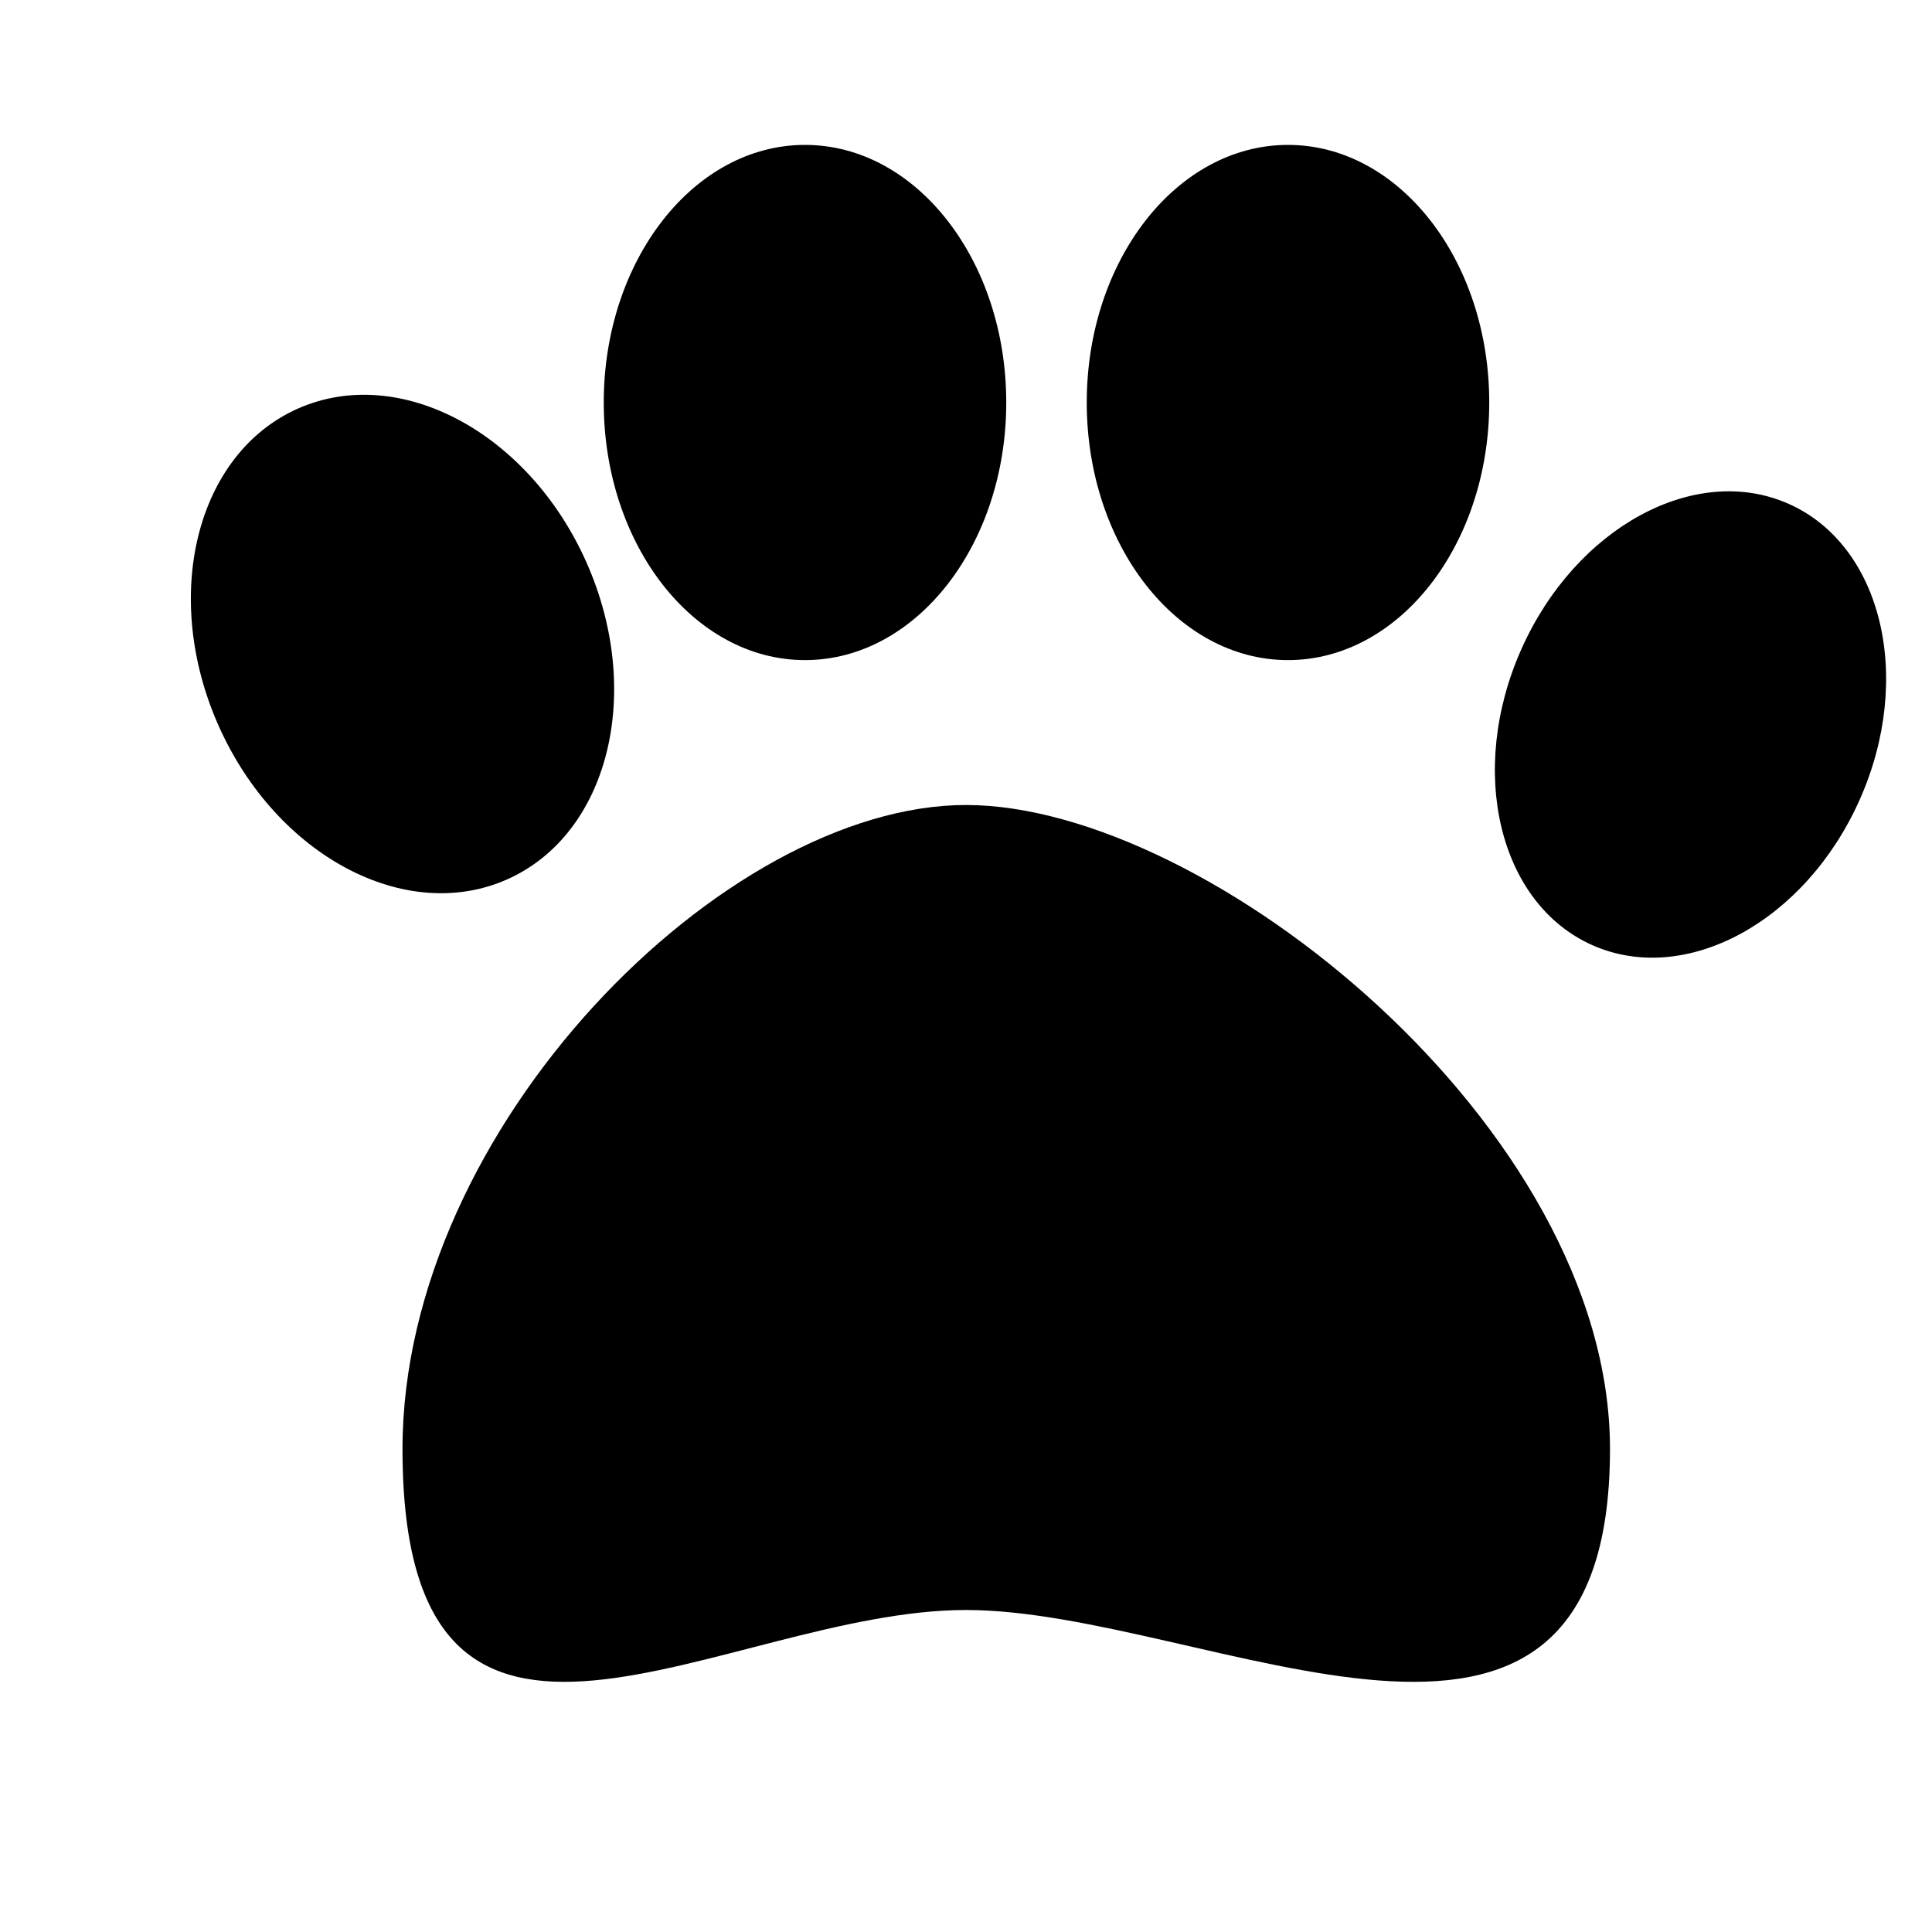
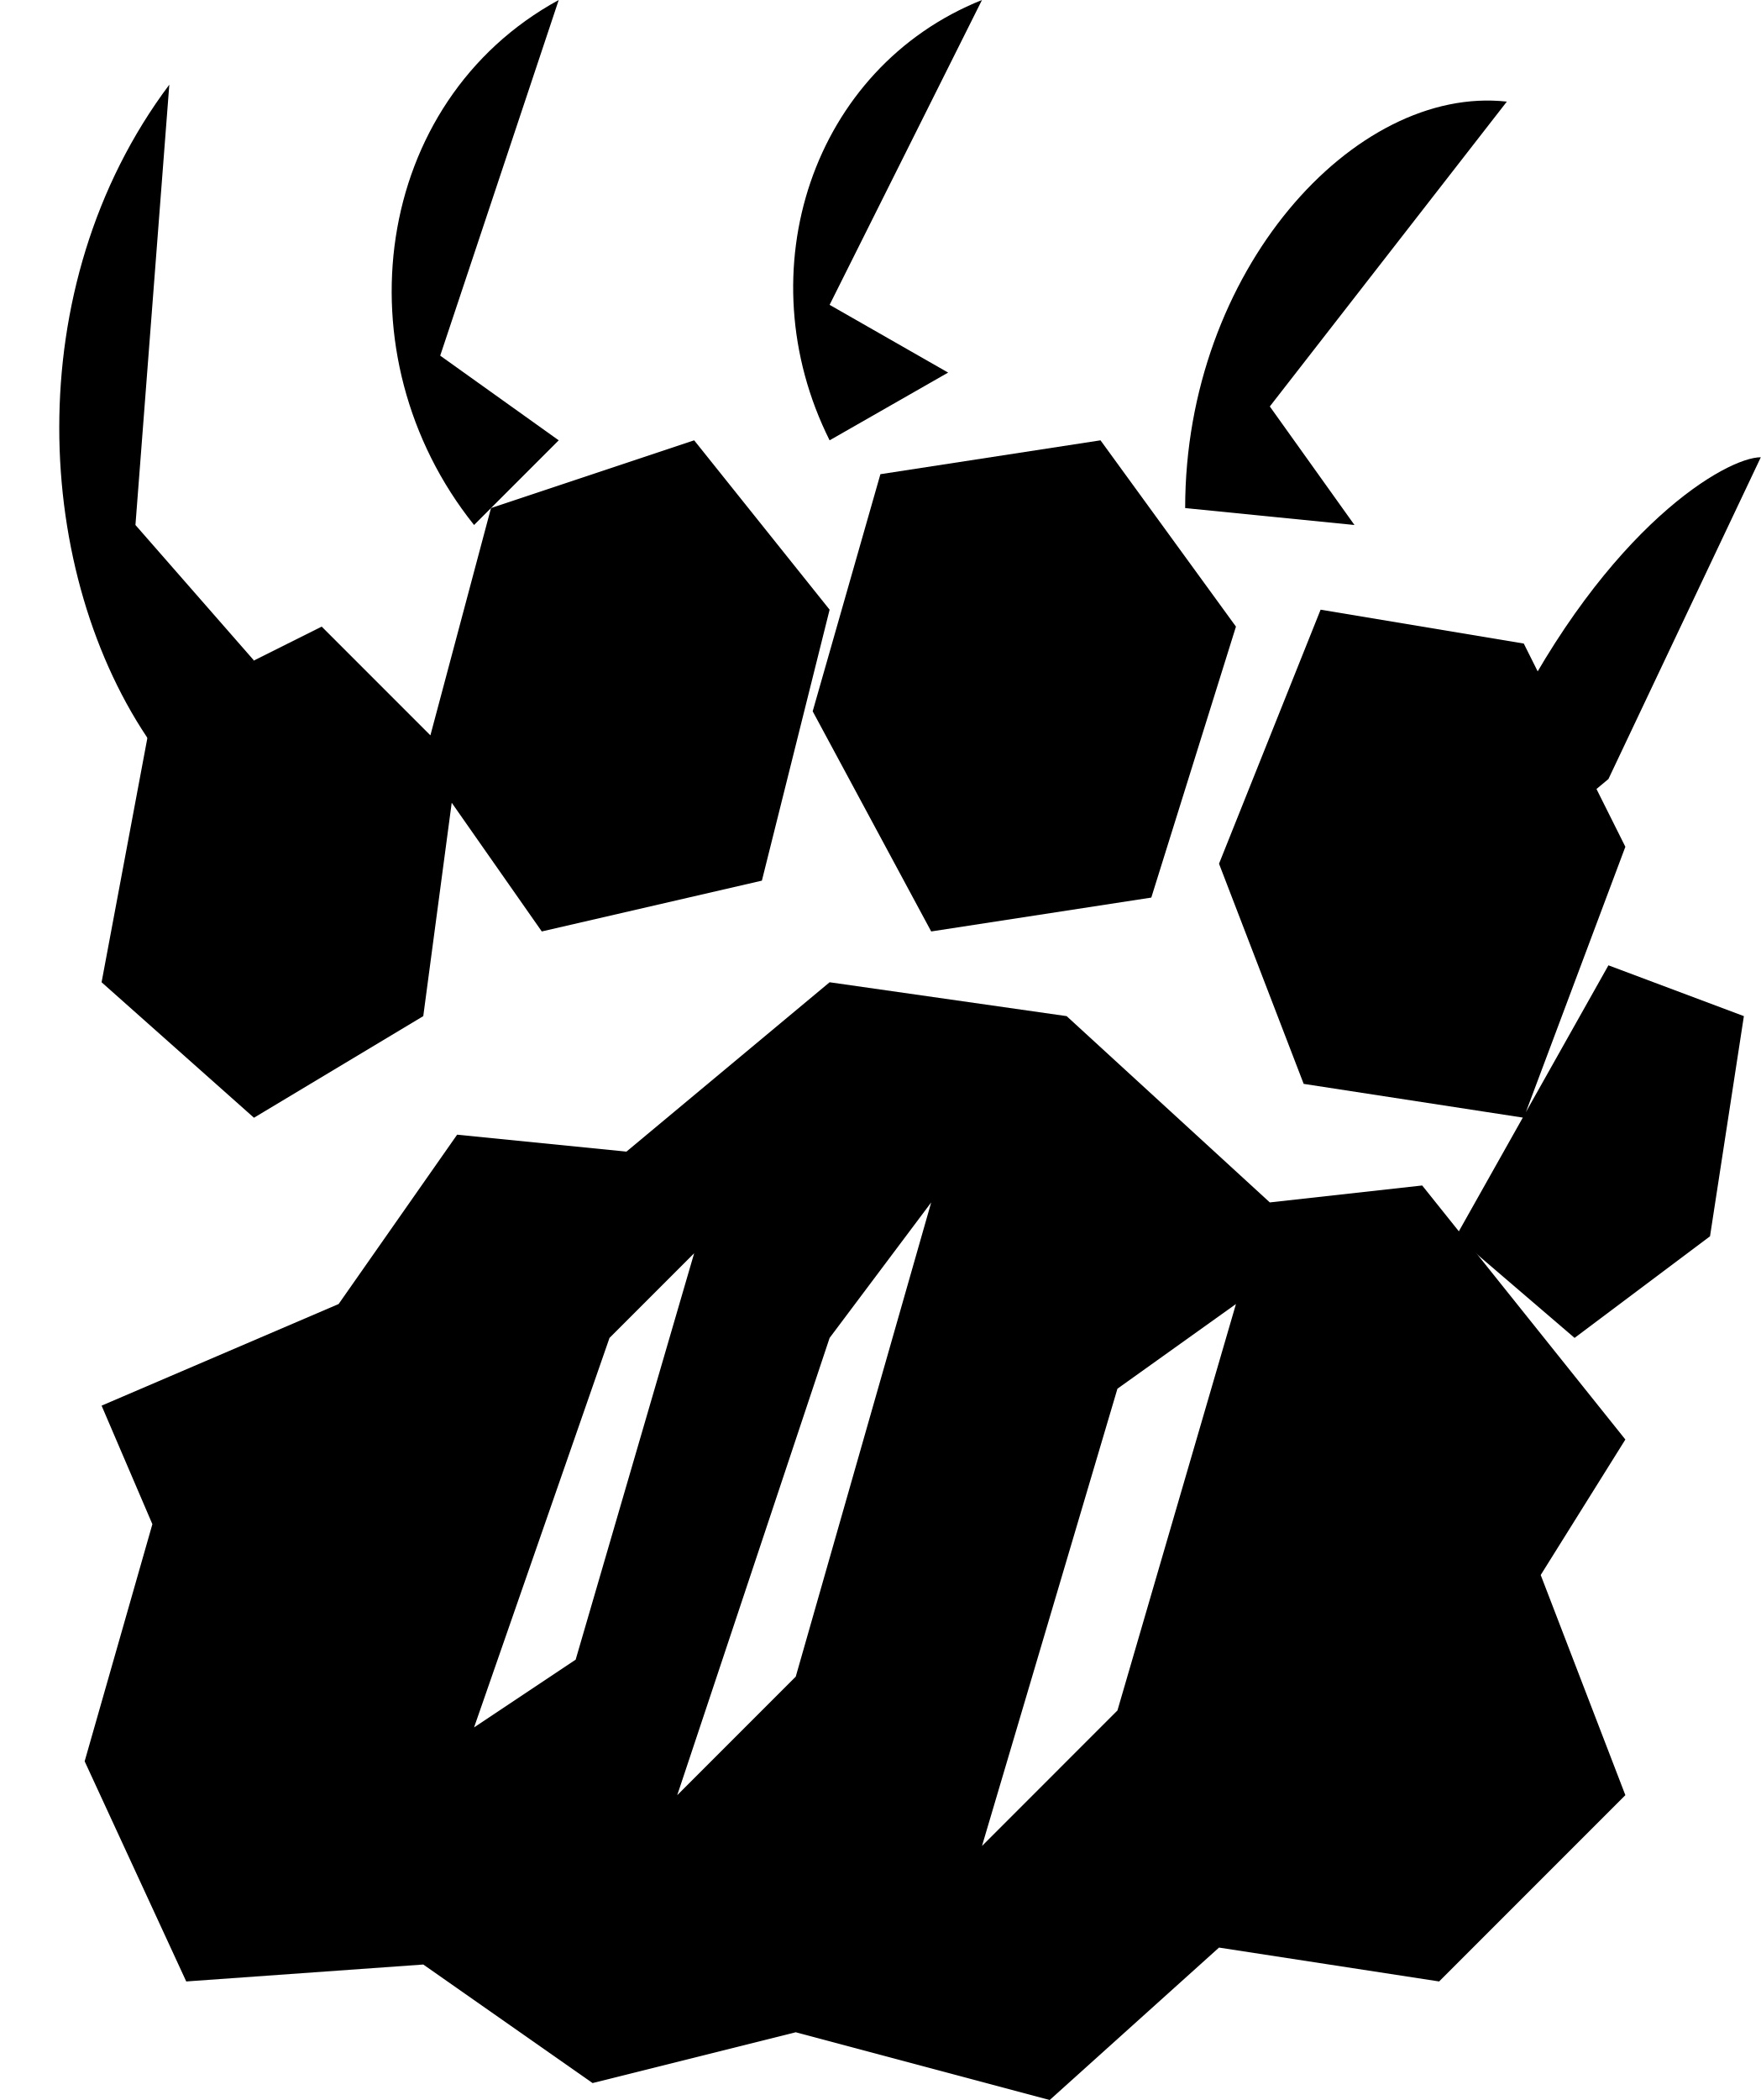
- <svg xmlns="http://www.w3.org/2000/svg" viewBox="0 0 24 24">
-   <g fill="black">
-     <ellipse cx="5" cy="8" rx="2.5" ry="3.2" transform="rotate(-24 5 8)" />
-     <ellipse cx="10" cy="5" rx="2.5" ry="3.2" />
-     <ellipse cx="16" cy="5" rx="2.5" ry="3.2" />
-     <ellipse cx="21" cy="9" rx="2.3" ry="3" transform="rotate(24 21 9)" />
-     <path d="M5 18c0-4 4-8 7-8s8 4 8 8c0 5-5 2-8 2s-7 3-7-2Z" />
+ <svg xmlns="http://www.w3.org/2000/svg" viewBox="0 0 104 124">
+   <g fill="#000">
+     <path d="M9 44C2 34 1 17 10 5L8 31l7 8zM28 31C20 21 22 6 33 0l-7 21 7 5zM49 26C44 16 48 4 58 0l-9 18 7 4zM70 30C70 16 80 5 89 6L75 24l5 7zM89 43c6-12 13-16 15-16l-9 19-6 5z" />
+     <path d="m9 42 10-5 8 8-2 15-10 6-9-8zM29 30l12-4 8 10-4 16-13 3-7-10zM52 28l13-2 8 11-5 16-13 2-7-13zM78 36l12 2 6 12-6 16-13-2-5-13zM95 57l8 3-2 13-8 6-7-6z" />
+     <path fill-rule="evenodd" d="m20 77 7-10 10 1 12-10 14 2 12 11 9-1 12 15-5 8 5 13-11 11-13-2-10 9-15-4-12 3-10-7-14 1-6-13 4-14-3-7zm29 2-9 27 7-7 8-28zm17 3-8 27 8-8 7-24zm-30-3-8 23 6-4 7-24z" />
  </g>
</svg>
